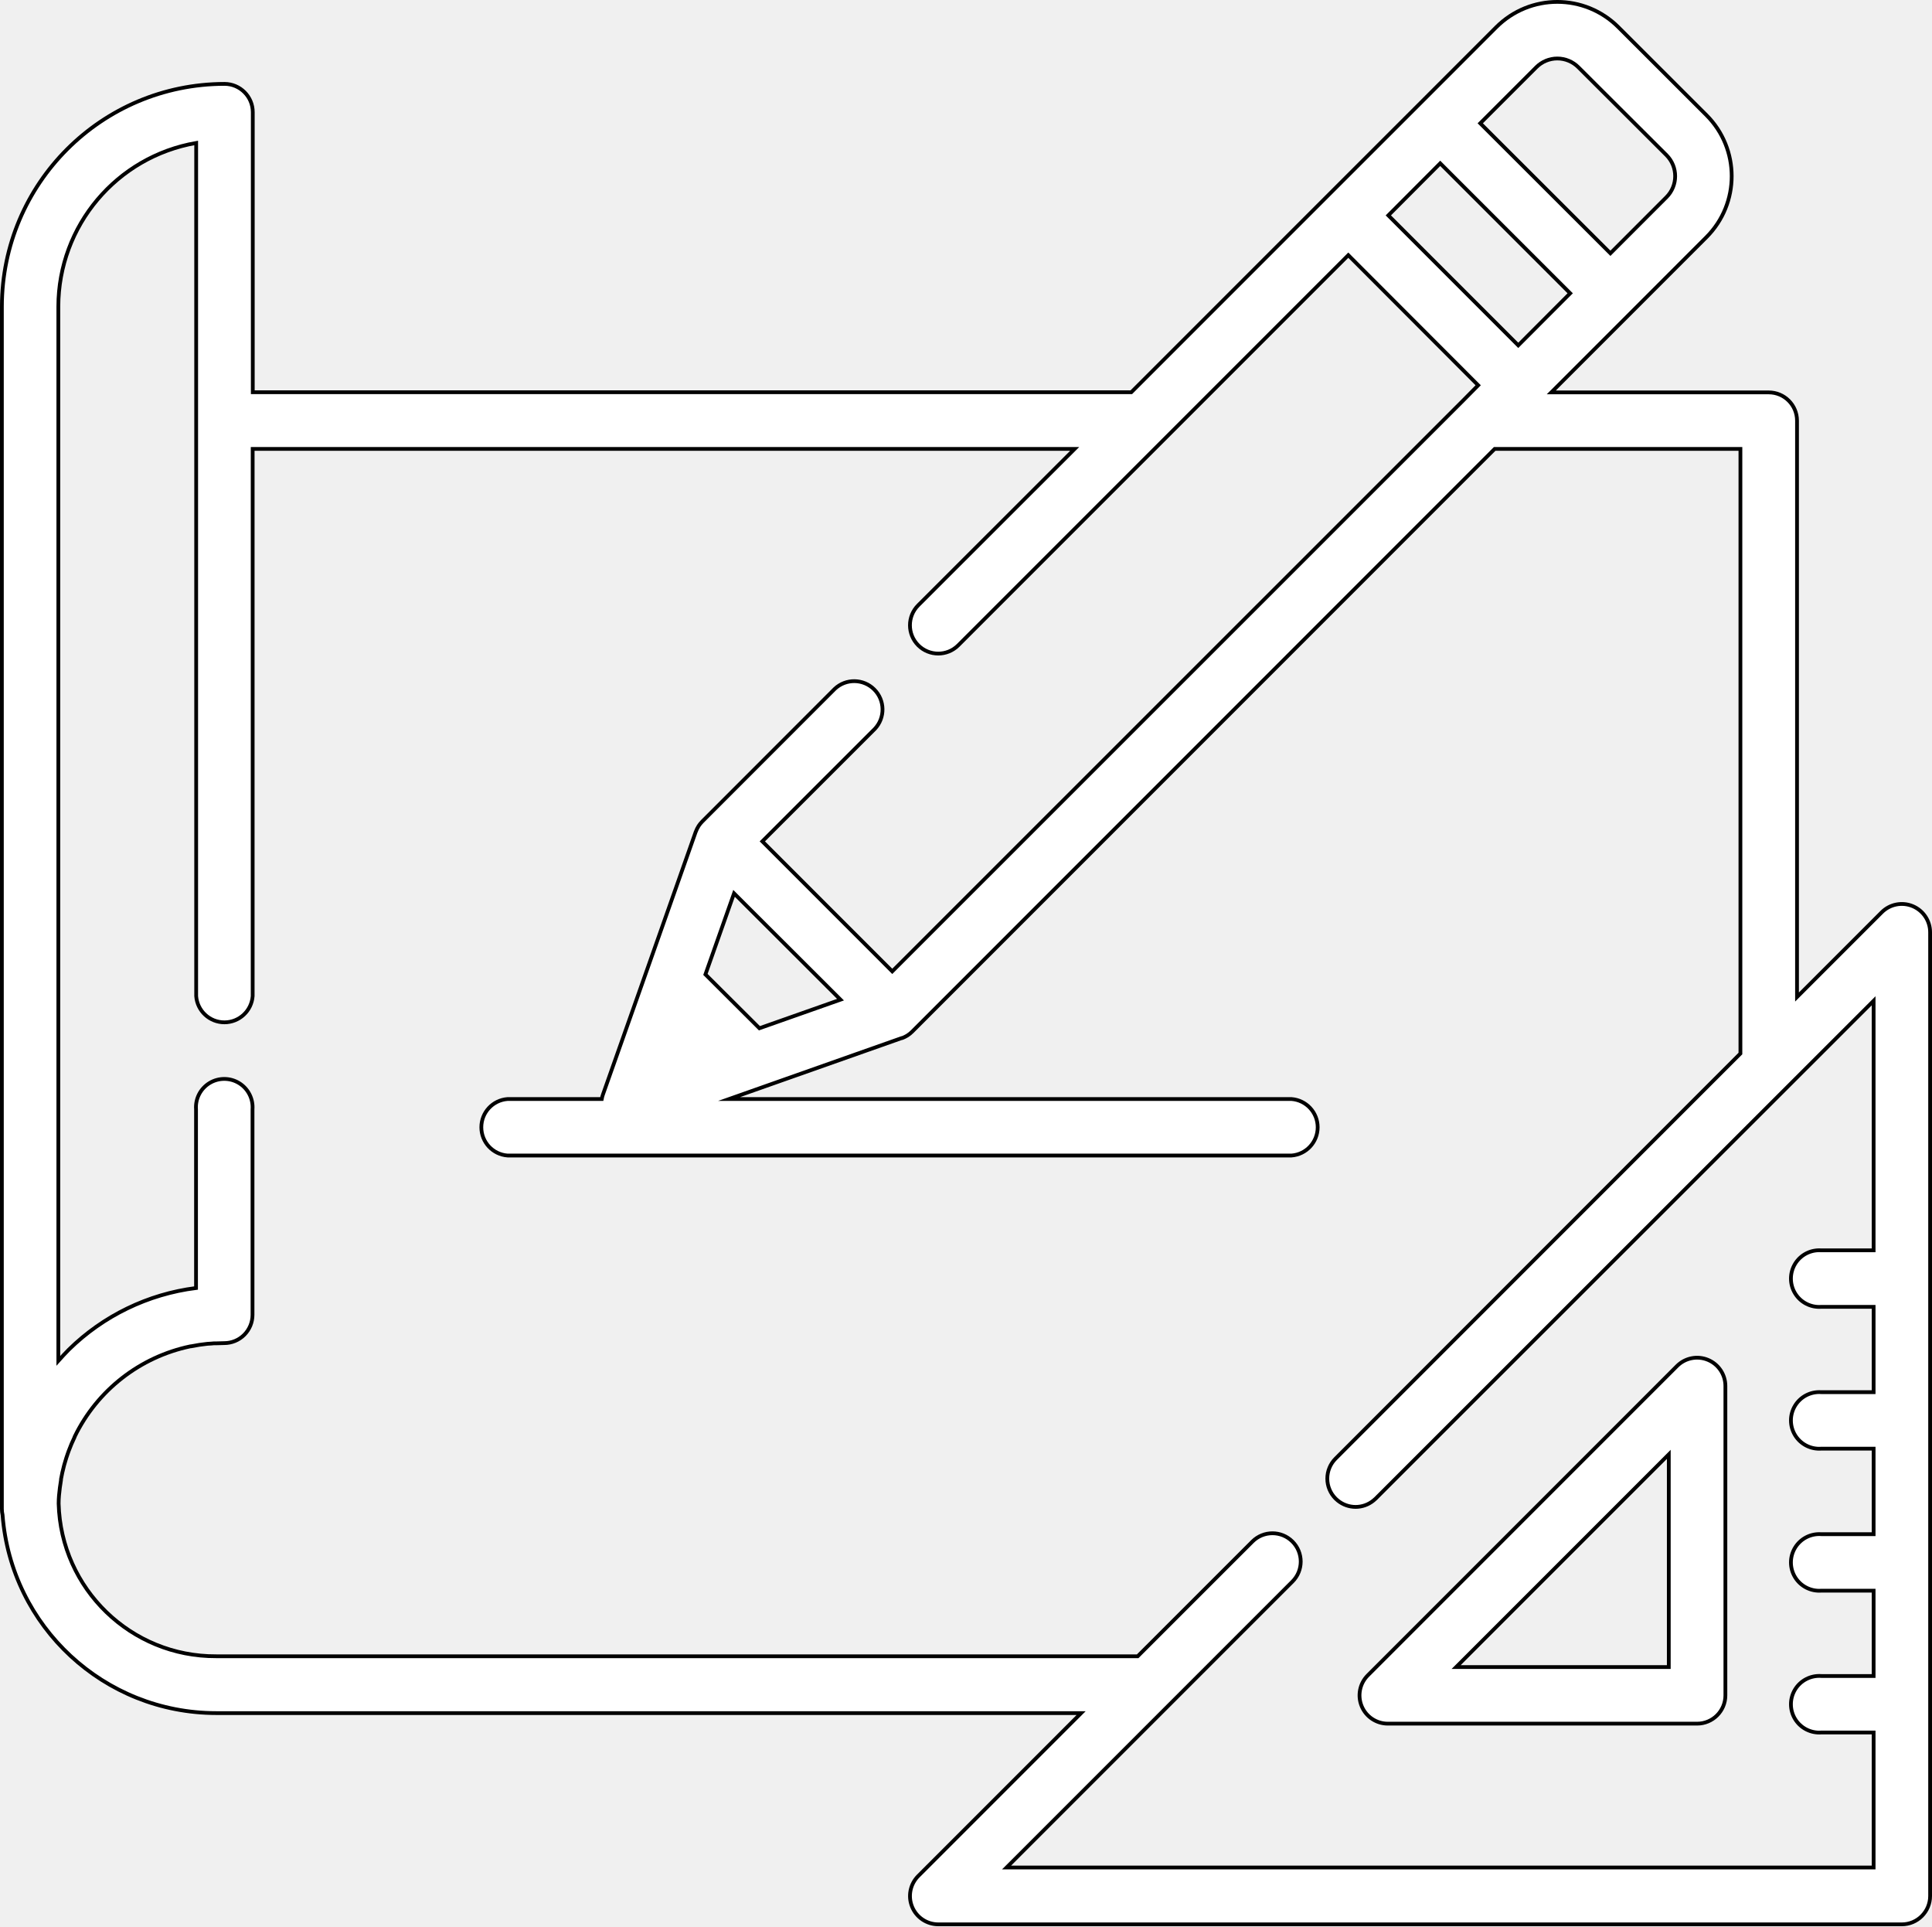
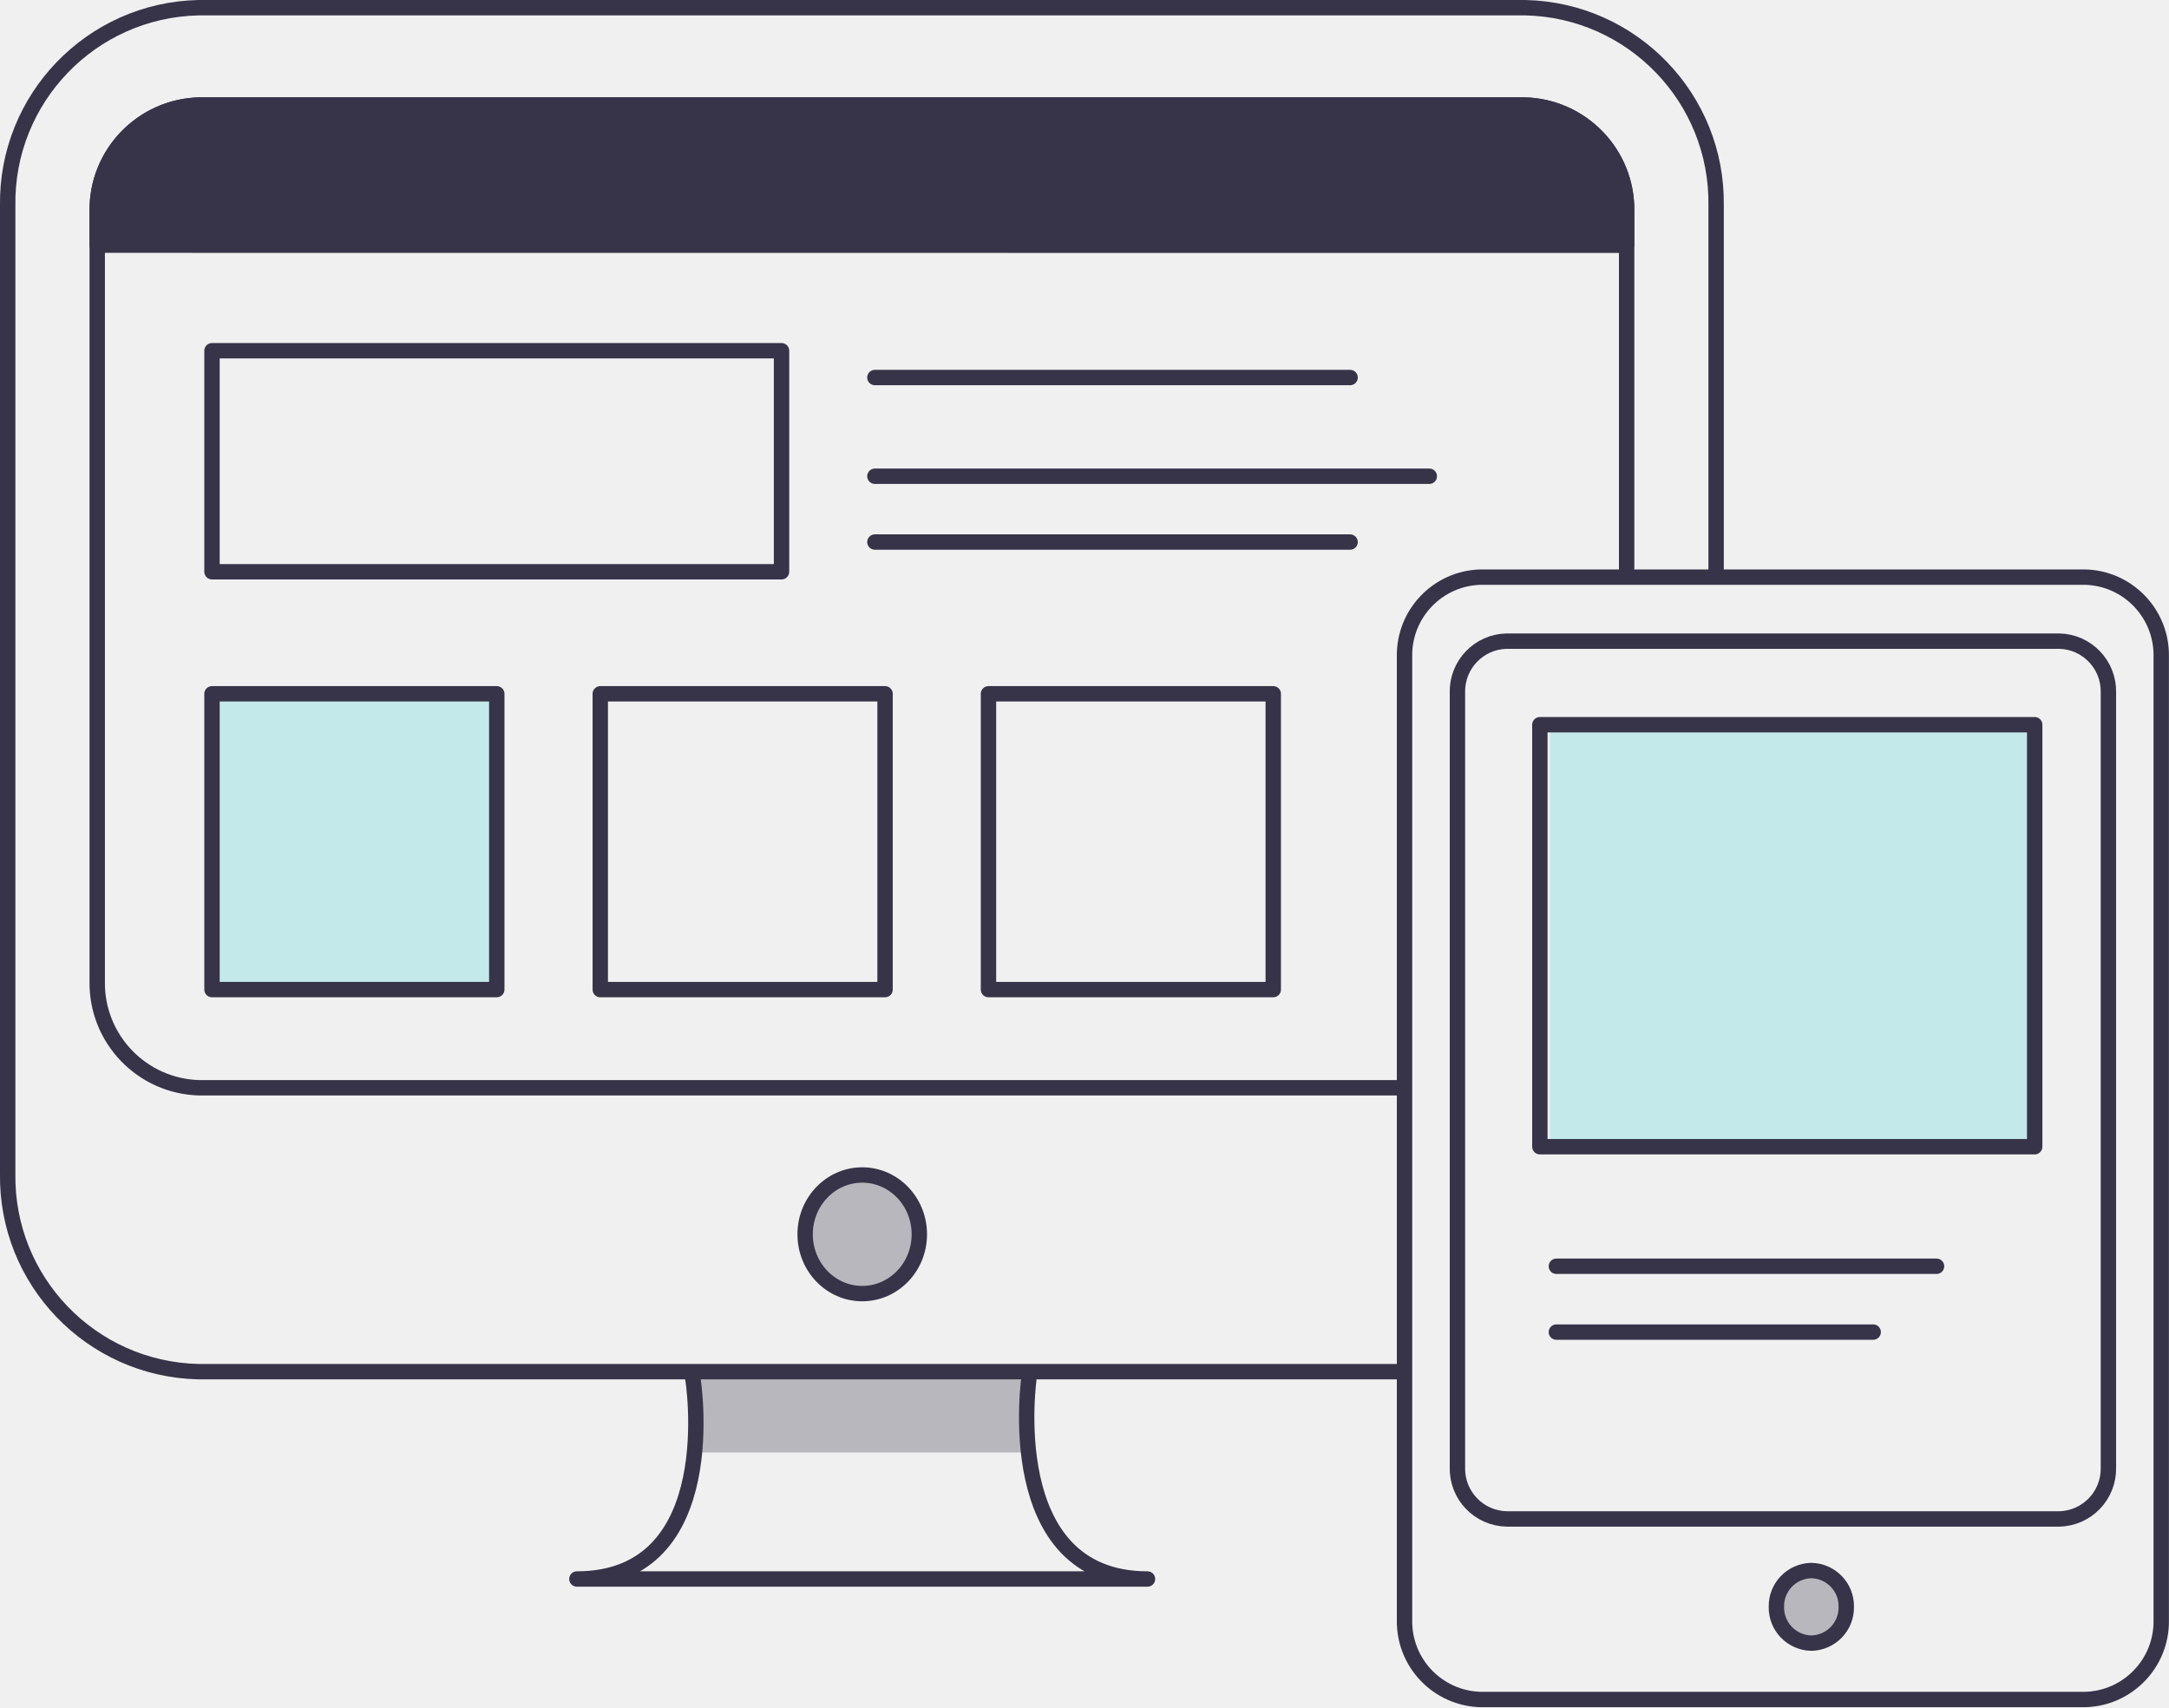
- <svg xmlns="http://www.w3.org/2000/svg" id="Capa_1" data-name="Capa 1" viewBox="0 0 513 511.36">
-   <defs>
-     <style>.cls-1{fill:#fff;stroke:#000;stroke-miterlimit:10;}</style>
-   </defs>
-   <path class="cls-1" d="M453,361.32a7.52,7.52,0,0,0-8.19,1.63l-82.12,82.13A7.51,7.51,0,0,0,368,457.9h82.13a7.51,7.51,0,0,0,7.51-7.51V368.26A7.51,7.51,0,0,0,453,361.32Zm-66.86,81.56,56.47-56.47v56.47Z" transform="translate(0.5 -0.32)" />
-   <path class="cls-1" d="M507.36,240.87a7.52,7.52,0,0,0-8.19,1.62L476.66,265V112a7.51,7.51,0,0,0-7.51-7.51H411.41l21-21h0l20.19-20.2a22.92,22.92,0,0,0,0-32.41L429.22,7.53a22.92,22.92,0,0,0-32.41,0l-20.2,20.21L352.19,52.15l-52.3,52.3H66.62V30.11a7.52,7.52,0,0,0-7.51-7.52A59.18,59.18,0,0,0,0,81.7V400.89a7.16,7.16,0,0,0,.18,1.61,56.93,56.93,0,0,0,56.75,52.6H286.57l-43.25,43.25a7.52,7.52,0,0,0,5.31,12.83H504.48a7.52,7.52,0,0,0,7.52-7.52V247.81A7.51,7.51,0,0,0,507.36,240.87ZM407.44,18.16a7.88,7.88,0,0,1,11.15,0L442,41.51a7.9,7.9,0,0,1,0,11.15l-14.89,14.9L392.55,33.05ZM381.92,43.68l34.51,34.5L402.64,92l-34.5-34.5ZM497,332.25H483.11a7.52,7.52,0,1,0,0,15H497v22.65H483.11a7.52,7.52,0,1,0,0,15H497V407.6H483.11a7.52,7.52,0,1,0,0,15H497v22.65H483.11a7.52,7.52,0,1,0,0,15H497v35.84H266.77l75.91-75.91a7.51,7.51,0,0,0-10.63-10.62l-30.46,30.45H56.93a41.65,41.65,0,0,1-41.86-40.54c0-1.43.15-2.85.33-4.25v0c.09-.67.19-1.33.3-2,0-.07,0-.15,0-.22.11-.59.22-1.17.35-1.75l.12-.49q.16-.74.36-1.47c.08-.26.15-.52.23-.78s.22-.77.34-1.14.25-.75.38-1.13.19-.52.28-.78c.19-.49.38-1,.58-1.46l.17-.42c.26-.6.53-1.19.81-1.78l0-.07a44.24,44.24,0,0,1,30.75-24l.12,0c.62-.12,1.25-.23,1.88-.33l.32-.06,1.72-.22.49-.06c.55,0,1.12-.09,1.68-.12l.53,0q1.11-.06,2.22-.06a7.51,7.51,0,0,0,7.52-7.51V294.81a7.52,7.52,0,1,0-15,0v47.44a58.75,58.75,0,0,0-33.76,16.34c-1,1-1.9,2-2.8,3V81.7A44.14,44.14,0,0,1,51.59,38.27V264.75h0a7.52,7.52,0,0,0,15,0h0V119.49H284.86L243.32,161a7.51,7.51,0,0,0,10.62,10.63l54.38-54.38h0l49.19-49.19L392,102.6,388,106.65h0L236.42,258.19l-34.5-34.51,29.87-29.86a7.52,7.52,0,0,0-10.63-10.63L186,218.37a7.23,7.23,0,0,0-.53.59l-.16.21c-.11.14-.21.29-.31.43l-.15.27a4.49,4.49,0,0,0-.24.42c-.05.1-.09.19-.13.29s-.13.3-.19.45l-.07.15-14.64,41.48-10,28.28a7.66,7.66,0,0,0-.3,1.14h-25a7.52,7.52,0,0,0,0,15H342.41a7.52,7.52,0,0,0,0-15H193.09l45.83-16.18.12,0,.52-.22.21-.1.53-.29a1,1,0,0,1,.17-.1l.53-.38.13-.1a7.7,7.7,0,0,0,.6-.54L396.38,119.49h65.25V280L354.14,387.53a7.51,7.51,0,0,0,0,10.63,6.91,6.91,0,0,0,.57.51,7.49,7.49,0,0,0,9.48,0c.2-.16.39-.33.58-.51h0L497,266ZM222.68,265.7l-21.53,7.59L186.81,259l7.6-21.52Z" transform="translate(0.5 -0.32)" />
+ <svg xmlns="http://www.w3.org/2000/svg" width="141" height="111" viewBox="0 0 141 111">
+   <g transform="translate(-3.141 -21.585)">
+     <rect width="21.622" height="5.352" transform="translate(48.268 110.671)" fill="#373449" opacity="0.3" />
+     <path d="M94.352,110.768H16.041a12.685,12.685,0,0,1-12.4-12.881V34.966a12.685,12.685,0,0,1,12.4-12.881H102.3a12.685,12.685,0,0,1,12.4,12.881V59.073" transform="translate(0 0)" fill="none" stroke="#373449" stroke-linecap="round" stroke-linejoin="round" stroke-miterlimit="10" stroke-width="1" />
+     <path d="M94.184,91.9H15.954a6.814,6.814,0,0,1-6.661-6.92V34.918A6.815,6.815,0,0,1,15.955,28h86.1a6.814,6.814,0,0,1,6.661,6.92V58.1" transform="translate(0.168 0.412)" fill="none" stroke="#373449" stroke-linecap="round" stroke-linejoin="round" stroke-miterlimit="10" stroke-width="1" />
+     <path d="M9.292,37.113v-2.2A6.815,6.815,0,0,1,15.954,28h86.1a6.814,6.814,0,0,1,6.661,6.92v2.2Z" transform="translate(0.168 0.412)" fill="#373449" />
+     <path d="M9.292,37.113v-2.2A6.815,6.815,0,0,1,15.954,28h86.1a6.814,6.814,0,0,1,6.661,6.92v2.2Z" transform="translate(0.168 0.412)" fill="none" stroke="#373449" stroke-linecap="round" stroke-linejoin="round" stroke-miterlimit="10" stroke-width="1" />
+     <ellipse cx="3.712" cy="3.856" rx="3.712" ry="3.856" transform="translate(55.48 97.981)" fill="#373449" opacity="0.3" />
+     <ellipse cx="3.712" cy="3.856" rx="3.712" ry="3.856" transform="translate(55.48 97.981)" stroke-width="1" stroke="#373449" stroke-linecap="round" stroke-linejoin="round" stroke-miterlimit="10" fill="none" />
+     <path d="M68.96,105.247S67,118.413,76.65,118.413H39.557c9.65,0,7.539-13.029,7.539-13.029" transform="translate(1.086 5.836)" fill="none" stroke="#373449" stroke-linecap="round" stroke-linejoin="round" stroke-miterlimit="10" stroke-width="1" />
+     <rect width="37.024" height="14.37" transform="translate(16.922 44.389)" stroke-width="1" stroke="#373449" stroke-linecap="round" stroke-linejoin="round" stroke-miterlimit="10" fill="none" />
+     <g transform="translate(60.015 46.131)">
+       <line x2="30.892" transform="translate(0 0)" stroke-width="1" stroke="#373449" stroke-linecap="round" stroke-linejoin="round" stroke-miterlimit="10" fill="none" />
+       <line x2="36.041" transform="translate(0 6.418)" stroke-width="1" stroke="#373449" stroke-linecap="round" stroke-linejoin="round" stroke-miterlimit="10" fill="none" />
+       <line x2="30.892" transform="translate(0 10.697)" stroke-width="1" stroke="#373449" stroke-linecap="round" stroke-linejoin="round" stroke-miterlimit="10" fill="none" />
+     </g>
+     <rect width="18.513" height="19.231" transform="translate(16.922 66.695)" fill="#5bdadd" opacity="0.3" />
+     <rect width="18.513" height="19.231" transform="translate(16.922 66.695)" stroke-width="1" stroke="#373449" stroke-linecap="round" stroke-linejoin="round" stroke-miterlimit="10" fill="none" />
+     <rect width="18.513" height="19.231" transform="translate(42.163 66.695)" stroke-width="1" stroke="#373449" stroke-linecap="round" stroke-linejoin="round" stroke-miterlimit="10" fill="none" />
+     <rect width="18.513" height="19.231" transform="translate(67.399 66.695)" stroke-width="1" stroke="#373449" stroke-linecap="round" stroke-linejoin="round" stroke-miterlimit="10" fill="none" />
+     <path d="M136,129.635H96.739a5.08,5.08,0,0,1-4.965-5.158V61.816a5.08,5.08,0,0,1,4.965-5.158H136a5.08,5.08,0,0,1,4.965,5.158v62.661A5.08,5.08,0,0,1,136,129.635Z" transform="translate(2.671 2.45)" fill="none" stroke="#373449" stroke-linecap="round" stroke-linejoin="round" stroke-miterlimit="10" stroke-width="1" />
+     <path d="M134.232,117.623H98.314a3.267,3.267,0,0,1-3.2-3.327V63.877a3.267,3.267,0,0,1,3.2-3.327h35.917a3.267,3.267,0,0,1,3.2,3.327V114.3A3.267,3.267,0,0,1,134.232,117.623Z" transform="translate(2.771 2.721)" fill="none" stroke="#373449" stroke-linecap="round" stroke-linejoin="round" stroke-miterlimit="10" stroke-width="1" />
+     <ellipse cx="2.272" cy="2.36" rx="2.272" ry="2.36" transform="translate(118.619 123.699)" fill="#373449" opacity="0.3" />
+     <path d="M2.272,0A2.317,2.317,0,0,1,4.543,2.36,2.317,2.317,0,0,1,2.272,4.72,2.317,2.317,0,0,1,0,2.36,2.317,2.317,0,0,1,2.272,0Z" transform="translate(118.619 123.699)" fill="none" stroke="#373449" stroke-linecap="round" stroke-width="1" />
+     <rect width="31.506" height="27.437" transform="translate(103.904 68.705)" fill="#5bdadd" opacity="0.3" />
+     <rect width="32.167" height="27.437" transform="translate(103.243 68.705)" stroke-width="1" stroke="#373449" stroke-linecap="round" stroke-linejoin="round" stroke-miterlimit="10" fill="none" />
+     <line x2="24.714" transform="translate(104.316 103.915)" stroke-width="1" stroke="#373449" stroke-linecap="round" stroke-linejoin="round" stroke-miterlimit="10" fill="none" />
+     <line x2="20.595" transform="translate(104.316 108.195)" stroke-width="1" stroke="#373449" stroke-linecap="round" stroke-linejoin="round" stroke-miterlimit="10" fill="none" />
+   </g>
</svg>
